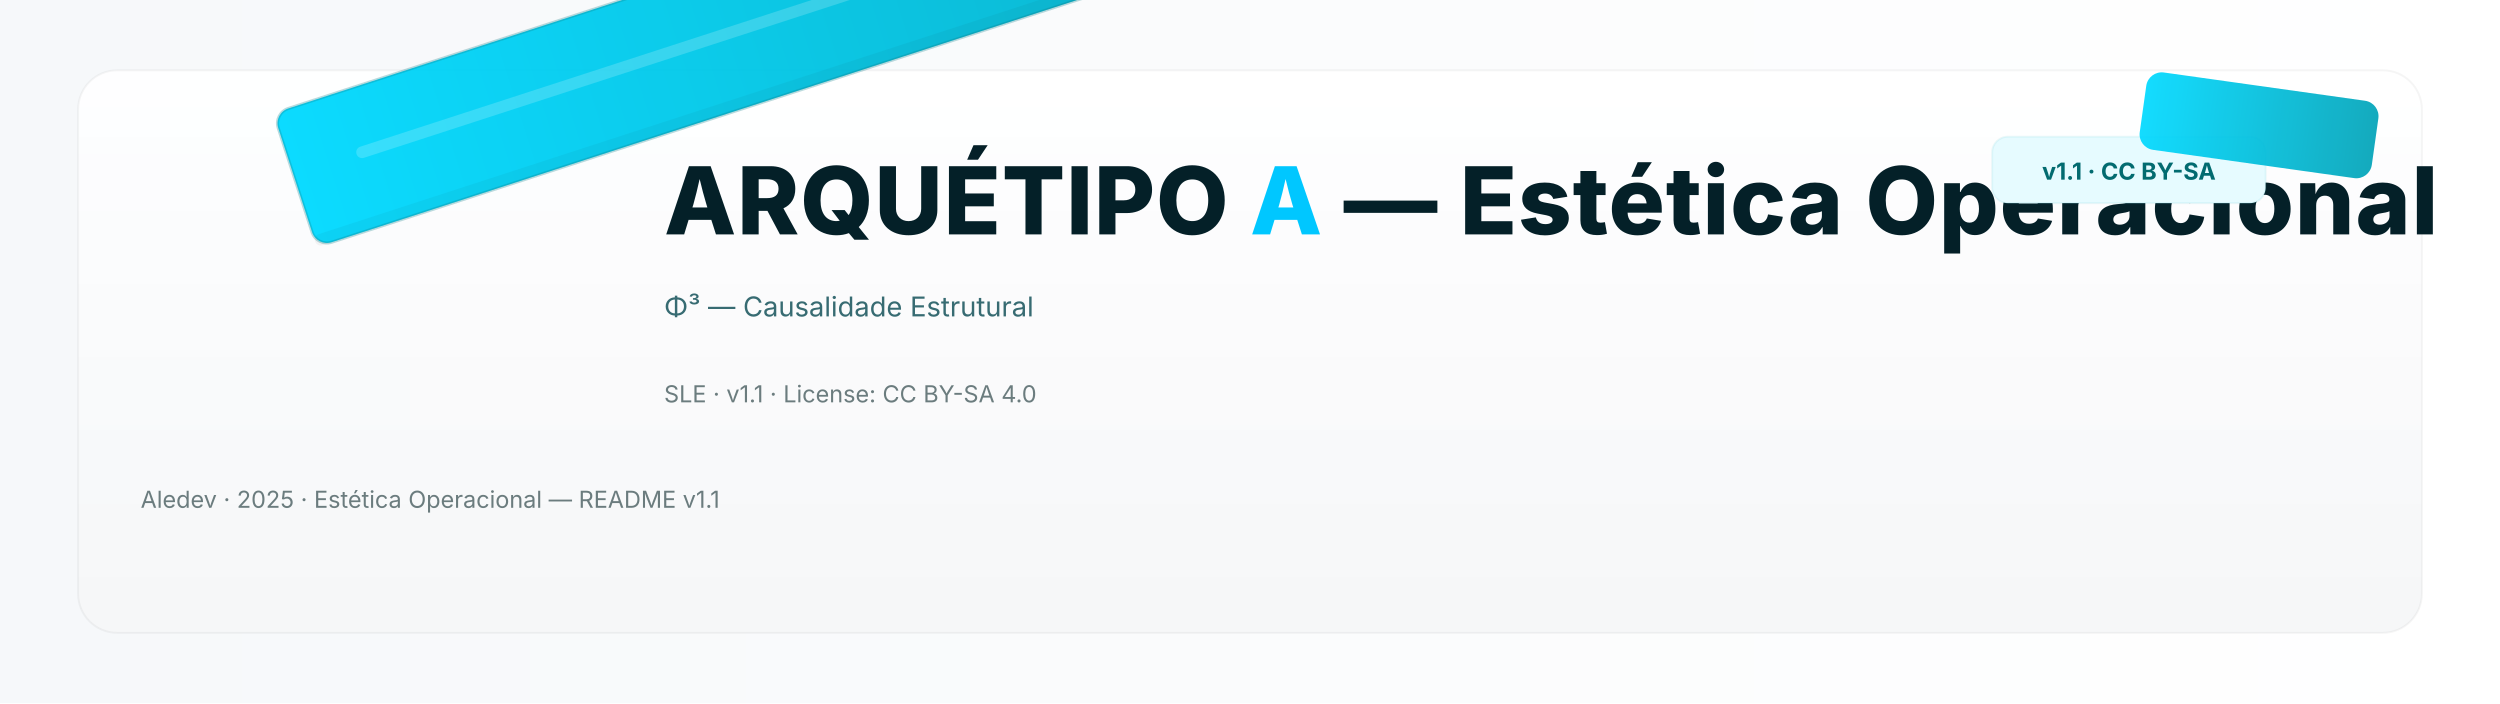
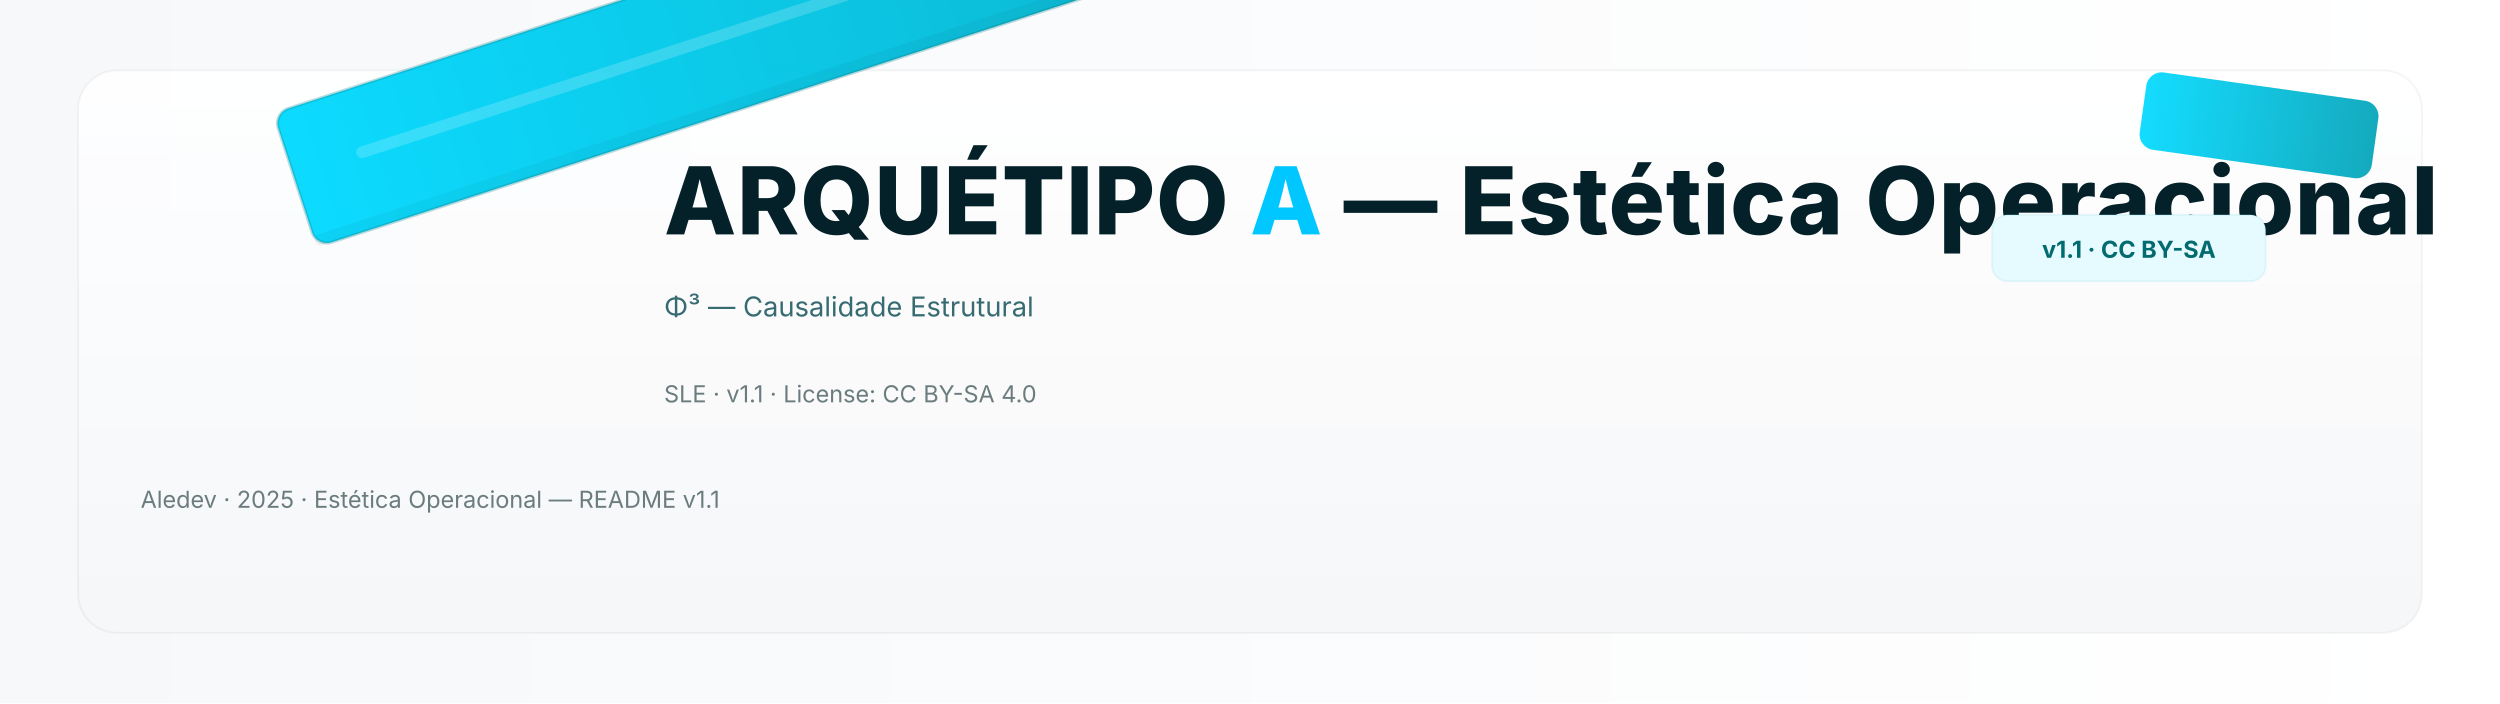
<svg xmlns="http://www.w3.org/2000/svg" width="1280" height="360" viewBox="0 0 1280 360" role="img" aria-label="ARQUÉTIPO A — Estética Operacional. Φ³ — Causalidade Estrutural">
  <defs>
    <linearGradient id="bgGrad" x1="0" x2="1">
      <stop offset="0%" stop-color="#f6f8fa" />
      <stop offset="100%" stop-color="#ffffff" />
    </linearGradient>
    <linearGradient id="bladeGrad" x1="0" x2="1">
      <stop offset="0%" stop-color="#00d9ff" />
      <stop offset="100%" stop-color="#00a3b8" />
    </linearGradient>
    <linearGradient id="panelLight" x1="0" x2="0" y1="0" y2="1">
      <stop offset="0%" stop-color="rgba(255,255,255,0.92)" />
      <stop offset="100%" stop-color="rgba(245,246,247,0.95)" />
    </linearGradient>
    <style type="text/css">
      .panel { rx: 18; }
      .title { font-family: Inter, "Segoe UI", system-ui, -apple-system, "Helvetica Neue", Arial; font-weight:800; font-size:48px; fill:#042028; letter-spacing:0.5px; }
      .subtitle { font-family: Inter, "Segoe UI", system-ui; font-size:14px; fill:#376b72; }
      .meta { font-family: Inter, "Segoe UI", system-ui; font-size:12px; fill:#6b7c7e; }
      .blade { opacity:0.95; }
      .accentBox { fill:#00b3c4; opacity:0.95; }
    </style>
  </defs>
  <rect x="0" y="0" width="1280" height="360" fill="url(#bgGrad)" />
  <g transform="translate(40,36)">
    <rect x="0" y="0" width="1200" height="288" rx="20" fill="url(#panelLight)" stroke="rgba(10,20,22,0.04)" stroke-width="1" />
    <rect x="0" y="0" width="1200" height="288" rx="20" fill="rgba(255,255,255,0.02)" />
  </g>
  <g transform="translate(140,58) rotate(-18 0 0)">
    <rect x="0" y="0" width="680" height="72" rx="8" fill="url(#bladeGrad)" class="blade" stroke="rgba(0,118,130,0.28)" stroke-width="1.6" />
    <rect x="34" y="30" width="612" height="6" rx="3" fill="rgba(255,255,255,0.18)" />
    <rect x="0" y="66" width="680" height="6" rx="3" fill="rgba(0,0,0,0.04)" />
  </g>
  <g transform="translate(340,120)">
    <text x="0" y="0" class="title">ARQUÉTIPO <tspan fill="#00c7ff">A</tspan> — Estética Operacional</text>
    <text x="0" y="42" class="subtitle">Φ³ — Causalidade Estrutural</text>
    <text x="0" y="86" class="meta">SLE · v1.1 · License: CC BY-SA 4.0</text>
  </g>
-   <g transform="translate(1020,70)">
+   <g transform="translate(1020,110)">
    <rect x="0" y="0" width="140" height="34" rx="8" fill="#e6fbff" stroke="rgba(0,163,184,0.08)" />
    <text x="70" y="22" text-anchor="middle" font-family="Inter, system-ui, Arial" font-size="12" fill="#026b70" font-weight="700">v1.1 · CC BY-SA</text>
  </g>
  <g transform="translate(1100,36) rotate(8)">
    <rect x="0" y="0" width="120" height="40" rx="8" fill="url(#bladeGrad)" opacity="0.92" />
  </g>
  <g transform="translate(72,260)">
    <text x="0" y="0" class="meta">Aledev · 2025 · Estética Operacional — README v1.1</text>
  </g>
  <rect x="8" y="8" width="1264" height="344" fill="none" />
</svg>
